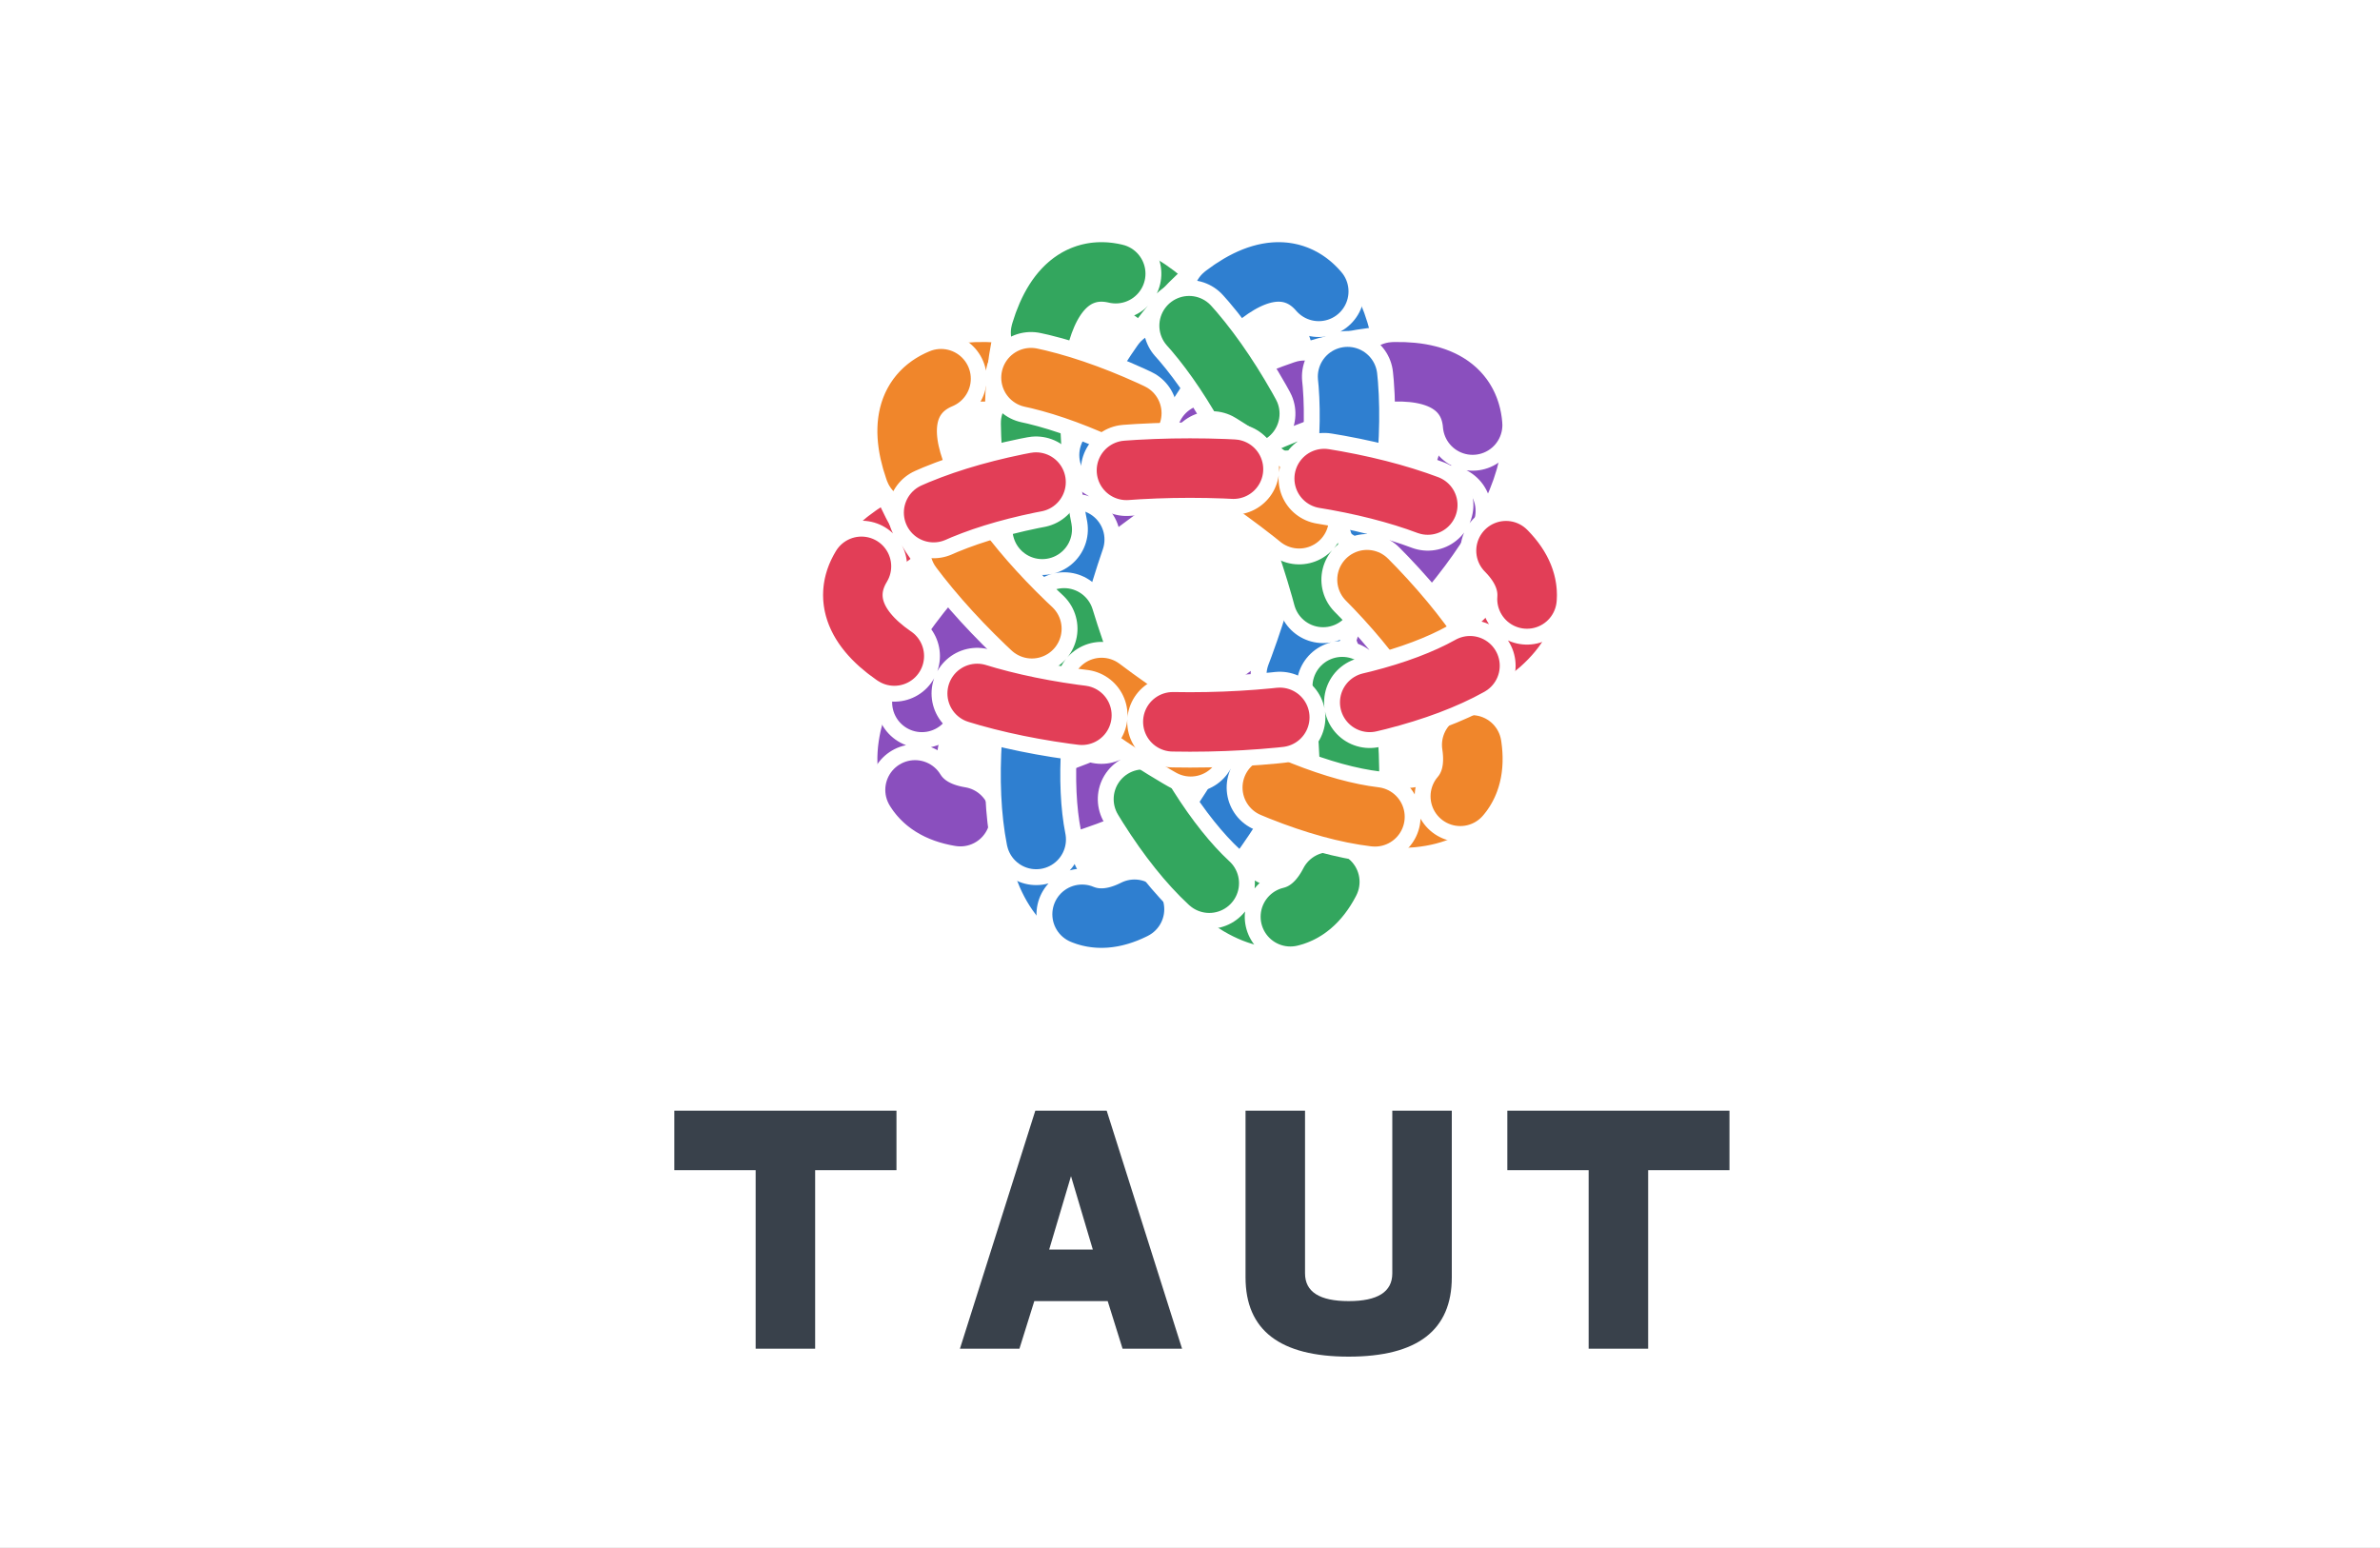
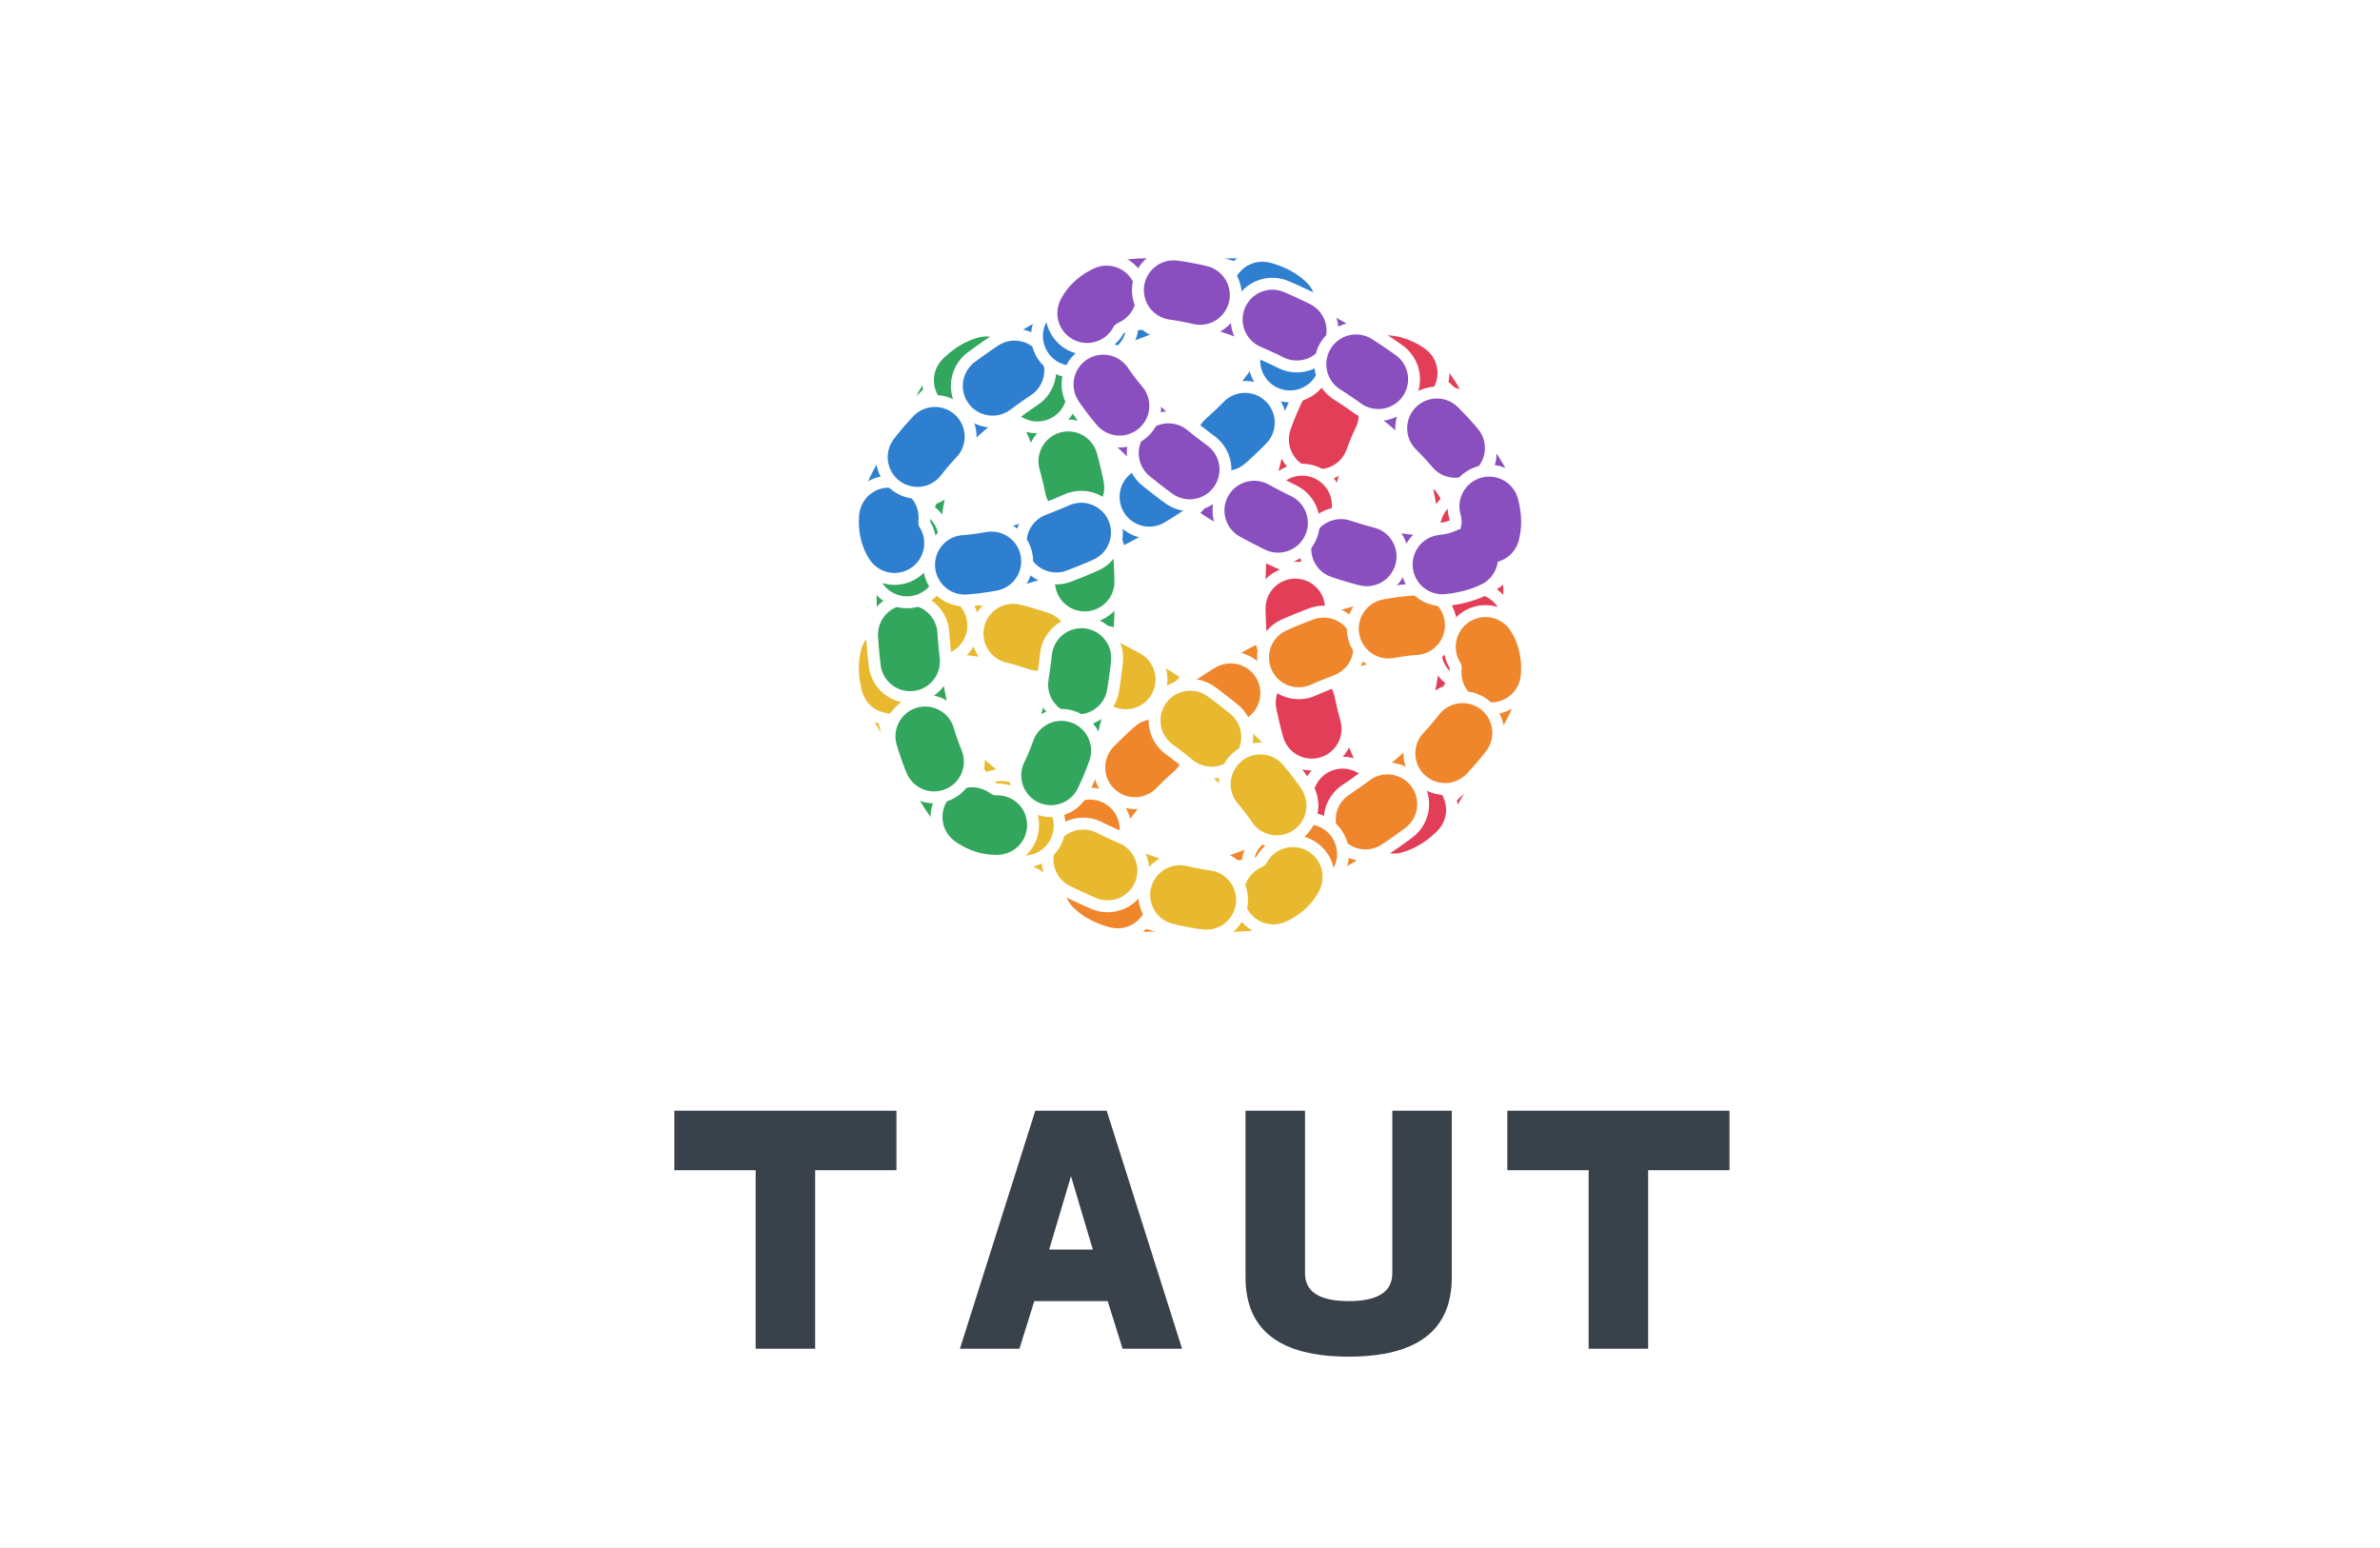
- <svg xmlns="http://www.w3.org/2000/svg" viewBox="0 0 1200 780" role="img" aria-label="Taut logo: five colored strands woven into a knot above the wordmark TAUT">
+ <svg xmlns="http://www.w3.org/2000/svg" viewBox="0 0 1200 780" role="img" aria-label="Taut logo: six colored strands woven into a ring above the wordmark TAUT">
  <rect width="1200" height="780" fill="#ffffff" />
  <g stroke-linecap="round" fill="none">
-     <g transform="rotate(0 600 300)">
-       <ellipse cx="600" cy="300" rx="170" ry="64" stroke="#ffffff" stroke-width="46" pathLength="100" stroke-dasharray="54 46" stroke-dashoffset="2" />
-       <ellipse cx="600" cy="300" rx="170" ry="64" stroke="#E23E57" stroke-width="30" pathLength="100" stroke-dasharray="54 46" stroke-dashoffset="2" />
-     </g>
-     <g transform="rotate(36 600 300)">
-       <ellipse cx="600" cy="300" rx="170" ry="64" stroke="#ffffff" stroke-width="46" pathLength="100" stroke-dasharray="54 46" stroke-dashoffset="2" />
-       <ellipse cx="600" cy="300" rx="170" ry="64" stroke="#F0862B" stroke-width="30" pathLength="100" stroke-dasharray="54 46" stroke-dashoffset="2" />
-     </g>
-     <g transform="rotate(72 600 300)">
-       <ellipse cx="600" cy="300" rx="170" ry="64" stroke="#ffffff" stroke-width="46" pathLength="100" stroke-dasharray="54 46" stroke-dashoffset="2" />
-       <ellipse cx="600" cy="300" rx="170" ry="64" stroke="#33A65E" stroke-width="30" pathLength="100" stroke-dasharray="54 46" stroke-dashoffset="2" />
-     </g>
-     <g transform="rotate(108 600 300)">
-       <ellipse cx="600" cy="300" rx="170" ry="64" stroke="#ffffff" stroke-width="46" pathLength="100" stroke-dasharray="54 46" stroke-dashoffset="2" />
-       <ellipse cx="600" cy="300" rx="170" ry="64" stroke="#2F7FD0" stroke-width="30" pathLength="100" stroke-dasharray="54 46" stroke-dashoffset="2" />
-     </g>
-     <g transform="rotate(144 600 300)">
-       <ellipse cx="600" cy="300" rx="170" ry="64" stroke="#ffffff" stroke-width="46" pathLength="100" stroke-dasharray="54 46" stroke-dashoffset="2" />
-       <ellipse cx="600" cy="300" rx="170" ry="64" stroke="#8A4FBE" stroke-width="30" pathLength="100" stroke-dasharray="54 46" stroke-dashoffset="2" />
-     </g>
-     <g transform="rotate(144 600 300)">
-       <ellipse cx="600" cy="300" rx="170" ry="64" stroke="#ffffff" stroke-width="46" pathLength="100" stroke-dasharray="54 46" stroke-dashoffset="-48" />
-       <ellipse cx="600" cy="300" rx="170" ry="64" stroke="#8A4FBE" stroke-width="30" pathLength="100" stroke-dasharray="54 46" stroke-dashoffset="-48" />
-     </g>
-     <g transform="rotate(108 600 300)">
-       <ellipse cx="600" cy="300" rx="170" ry="64" stroke="#ffffff" stroke-width="46" pathLength="100" stroke-dasharray="54 46" stroke-dashoffset="-48" />
-       <ellipse cx="600" cy="300" rx="170" ry="64" stroke="#2F7FD0" stroke-width="30" pathLength="100" stroke-dasharray="54 46" stroke-dashoffset="-48" />
-     </g>
-     <g transform="rotate(72 600 300)">
-       <ellipse cx="600" cy="300" rx="170" ry="64" stroke="#ffffff" stroke-width="46" pathLength="100" stroke-dasharray="54 46" stroke-dashoffset="-48" />
-       <ellipse cx="600" cy="300" rx="170" ry="64" stroke="#33A65E" stroke-width="30" pathLength="100" stroke-dasharray="54 46" stroke-dashoffset="-48" />
-     </g>
-     <g transform="rotate(36 600 300)">
-       <ellipse cx="600" cy="300" rx="170" ry="64" stroke="#ffffff" stroke-width="46" pathLength="100" stroke-dasharray="54 46" stroke-dashoffset="-48" />
-       <ellipse cx="600" cy="300" rx="170" ry="64" stroke="#F0862B" stroke-width="30" pathLength="100" stroke-dasharray="54 46" stroke-dashoffset="-48" />
-     </g>
-     <g transform="rotate(0 600 300)">
-       <ellipse cx="600" cy="300" rx="170" ry="64" stroke="#ffffff" stroke-width="46" pathLength="100" stroke-dasharray="54 46" stroke-dashoffset="-48" />
-       <ellipse cx="600" cy="300" rx="170" ry="64" stroke="#E23E57" stroke-width="30" pathLength="100" stroke-dasharray="54 46" stroke-dashoffset="-48" />
-     </g>
+     <ellipse cx="698" cy="300" rx="116" ry="45" transform="rotate(90 698 300)" stroke="#ffffff" stroke-width="42" />
+     <ellipse cx="698" cy="300" rx="116" ry="45" transform="rotate(90 698 300)" stroke="#E23E57" stroke-width="30" />
+     <ellipse cx="649" cy="384.87" rx="116" ry="45" transform="rotate(150 649 384.87)" stroke="#ffffff" stroke-width="42" />
+     <ellipse cx="649" cy="384.87" rx="116" ry="45" transform="rotate(150 649 384.87)" stroke="#F0862B" stroke-width="30" />
+     <ellipse cx="551" cy="384.87" rx="116" ry="45" transform="rotate(210 551 384.87)" stroke="#ffffff" stroke-width="42" />
+     <ellipse cx="551" cy="384.87" rx="116" ry="45" transform="rotate(210 551 384.87)" stroke="#E8B92E" stroke-width="30" />
+     <ellipse cx="502" cy="300" rx="116" ry="45" transform="rotate(270 502 300)" stroke="#ffffff" stroke-width="42" />
+     <ellipse cx="502" cy="300" rx="116" ry="45" transform="rotate(270 502 300)" stroke="#33A65E" stroke-width="30" />
+     <ellipse cx="551" cy="215.13" rx="116" ry="45" transform="rotate(330 551 215.13)" stroke="#ffffff" stroke-width="42" />
+     <ellipse cx="551" cy="215.13" rx="116" ry="45" transform="rotate(330 551 215.13)" stroke="#2F7FD0" stroke-width="30" />
+     <ellipse cx="649" cy="215.13" rx="116" ry="45" transform="rotate(390 649 215.13)" stroke="#ffffff" stroke-width="42" />
+     <ellipse cx="649" cy="215.13" rx="116" ry="45" transform="rotate(390 649 215.13)" stroke="#8A4FBE" stroke-width="30" />
+     <ellipse cx="698" cy="300" rx="116" ry="45" transform="rotate(90 698 300)" fill="none" stroke="#ffffff" stroke-width="42" stroke-linecap="round" pathLength="100" stroke-dasharray="13.57 86.43" stroke-dashoffset="-12.38" />
+     <ellipse cx="698" cy="300" rx="116" ry="45" transform="rotate(90 698 300)" fill="none" stroke="#E23E57" stroke-width="30" stroke-linecap="round" pathLength="100" stroke-dasharray="13.57 86.43" stroke-dashoffset="-12.38" />
+     <ellipse cx="698" cy="300" rx="116" ry="45" transform="rotate(90 698 300)" fill="none" stroke="#ffffff" stroke-width="42" stroke-linecap="round" pathLength="100" stroke-dasharray="13.57 86.43" stroke-dashoffset="-64.48" />
+     <ellipse cx="698" cy="300" rx="116" ry="45" transform="rotate(90 698 300)" fill="none" stroke="#E23E57" stroke-width="30" stroke-linecap="round" pathLength="100" stroke-dasharray="13.57 86.43" stroke-dashoffset="-64.48" />
+     <ellipse cx="649" cy="384.87" rx="116" ry="45" transform="rotate(150 649 384.87)" fill="none" stroke="#ffffff" stroke-width="42" stroke-linecap="round" pathLength="100" stroke-dasharray="13.57 86.43" stroke-dashoffset="-64.48" />
+     <ellipse cx="649" cy="384.87" rx="116" ry="45" transform="rotate(150 649 384.87)" fill="none" stroke="#F0862B" stroke-width="30" stroke-linecap="round" pathLength="100" stroke-dasharray="13.57 86.43" stroke-dashoffset="-64.48" />
+     <ellipse cx="649" cy="384.87" rx="116" ry="45" transform="rotate(150 649 384.87)" fill="none" stroke="#ffffff" stroke-width="42" stroke-linecap="round" pathLength="100" stroke-dasharray="13.57 86.43" stroke-dashoffset="-12.12" />
+     <ellipse cx="649" cy="384.87" rx="116" ry="45" transform="rotate(150 649 384.87)" fill="none" stroke="#F0862B" stroke-width="30" stroke-linecap="round" pathLength="100" stroke-dasharray="13.57 86.43" stroke-dashoffset="-12.12" />
+     <ellipse cx="551" cy="384.87" rx="116" ry="45" transform="rotate(210 551 384.87)" fill="none" stroke="#ffffff" stroke-width="42" stroke-linecap="round" pathLength="100" stroke-dasharray="13.57 86.43" stroke-dashoffset="-64.48" />
+     <ellipse cx="551" cy="384.87" rx="116" ry="45" transform="rotate(210 551 384.87)" fill="none" stroke="#E8B92E" stroke-width="30" stroke-linecap="round" pathLength="100" stroke-dasharray="13.57 86.43" stroke-dashoffset="-64.48" />
+     <ellipse cx="551" cy="384.87" rx="116" ry="45" transform="rotate(210 551 384.87)" fill="none" stroke="#ffffff" stroke-width="42" stroke-linecap="round" pathLength="100" stroke-dasharray="13.57 86.43" stroke-dashoffset="-12.38" />
+     <ellipse cx="551" cy="384.87" rx="116" ry="45" transform="rotate(210 551 384.87)" fill="none" stroke="#E8B92E" stroke-width="30" stroke-linecap="round" pathLength="100" stroke-dasharray="13.57 86.43" stroke-dashoffset="-12.38" />
+     <ellipse cx="502" cy="300" rx="116" ry="45" transform="rotate(270 502 300)" fill="none" stroke="#ffffff" stroke-width="42" stroke-linecap="round" pathLength="100" stroke-dasharray="13.57 86.43" stroke-dashoffset="-64.48" />
+     <ellipse cx="502" cy="300" rx="116" ry="45" transform="rotate(270 502 300)" fill="none" stroke="#33A65E" stroke-width="30" stroke-linecap="round" pathLength="100" stroke-dasharray="13.57 86.43" stroke-dashoffset="-64.48" />
+     <ellipse cx="502" cy="300" rx="116" ry="45" transform="rotate(270 502 300)" fill="none" stroke="#ffffff" stroke-width="42" stroke-linecap="round" pathLength="100" stroke-dasharray="13.57 86.43" stroke-dashoffset="-12.38" />
+     <ellipse cx="502" cy="300" rx="116" ry="45" transform="rotate(270 502 300)" fill="none" stroke="#33A65E" stroke-width="30" stroke-linecap="round" pathLength="100" stroke-dasharray="13.57 86.43" stroke-dashoffset="-12.38" />
+     <ellipse cx="551" cy="215.13" rx="116" ry="45" transform="rotate(330 551 215.13)" fill="none" stroke="#ffffff" stroke-width="42" stroke-linecap="round" pathLength="100" stroke-dasharray="13.57 86.43" stroke-dashoffset="-64.48" />
+     <ellipse cx="551" cy="215.13" rx="116" ry="45" transform="rotate(330 551 215.13)" fill="none" stroke="#2F7FD0" stroke-width="30" stroke-linecap="round" pathLength="100" stroke-dasharray="13.57 86.43" stroke-dashoffset="-64.48" />
+     <ellipse cx="551" cy="215.13" rx="116" ry="45" transform="rotate(330 551 215.13)" fill="none" stroke="#ffffff" stroke-width="42" stroke-linecap="round" pathLength="100" stroke-dasharray="13.57 86.43" stroke-dashoffset="-12.12" />
+     <ellipse cx="551" cy="215.13" rx="116" ry="45" transform="rotate(330 551 215.13)" fill="none" stroke="#2F7FD0" stroke-width="30" stroke-linecap="round" pathLength="100" stroke-dasharray="13.57 86.43" stroke-dashoffset="-12.12" />
+     <ellipse cx="649" cy="215.13" rx="116" ry="45" transform="rotate(390 649 215.13)" fill="none" stroke="#ffffff" stroke-width="42" stroke-linecap="round" pathLength="100" stroke-dasharray="13.57 86.43" stroke-dashoffset="-64.48" />
+     <ellipse cx="649" cy="215.13" rx="116" ry="45" transform="rotate(390 649 215.13)" fill="none" stroke="#8A4FBE" stroke-width="30" stroke-linecap="round" pathLength="100" stroke-dasharray="13.57 86.43" stroke-dashoffset="-64.48" />
+     <ellipse cx="649" cy="215.13" rx="116" ry="45" transform="rotate(390 649 215.13)" fill="none" stroke="#ffffff" stroke-width="42" stroke-linecap="round" pathLength="100" stroke-dasharray="13.57 86.43" stroke-dashoffset="-12.38" />
+     <ellipse cx="649" cy="215.13" rx="116" ry="45" transform="rotate(390 649 215.13)" fill="none" stroke="#8A4FBE" stroke-width="30" stroke-linecap="round" pathLength="100" stroke-dasharray="13.57 86.43" stroke-dashoffset="-12.38" />
  </g>
  <g fill="#39414B">
    <path d="M340 560 h112 v30 h-41 v90 h-30 v-90 h-41 Z" />
-     <path fill-rule="evenodd" d="M484 680 L522 560 L558 560 L596 680 L566 680 L558.5 656 L521.5 656 L514 680 Z                                  M529 630 L551 630 L540 593 Z" />
+     <path fill-rule="evenodd" d="M484 680 L522 560 L558 560 L596 680 L566 680 L558.5 656 L521.5 656 L514 680 Z M529 630 L551 630 L540 593 Z" />
    <path d="M628 560 h30 v82 q0 14 22 14 q22 0 22 -14 v-82 h30 v84 q0 40 -52 40 q-52 0 -52 -40 Z" />
    <path d="M760 560 h112 v30 h-41 v90 h-30 v-90 h-41 Z" />
  </g>
</svg>
